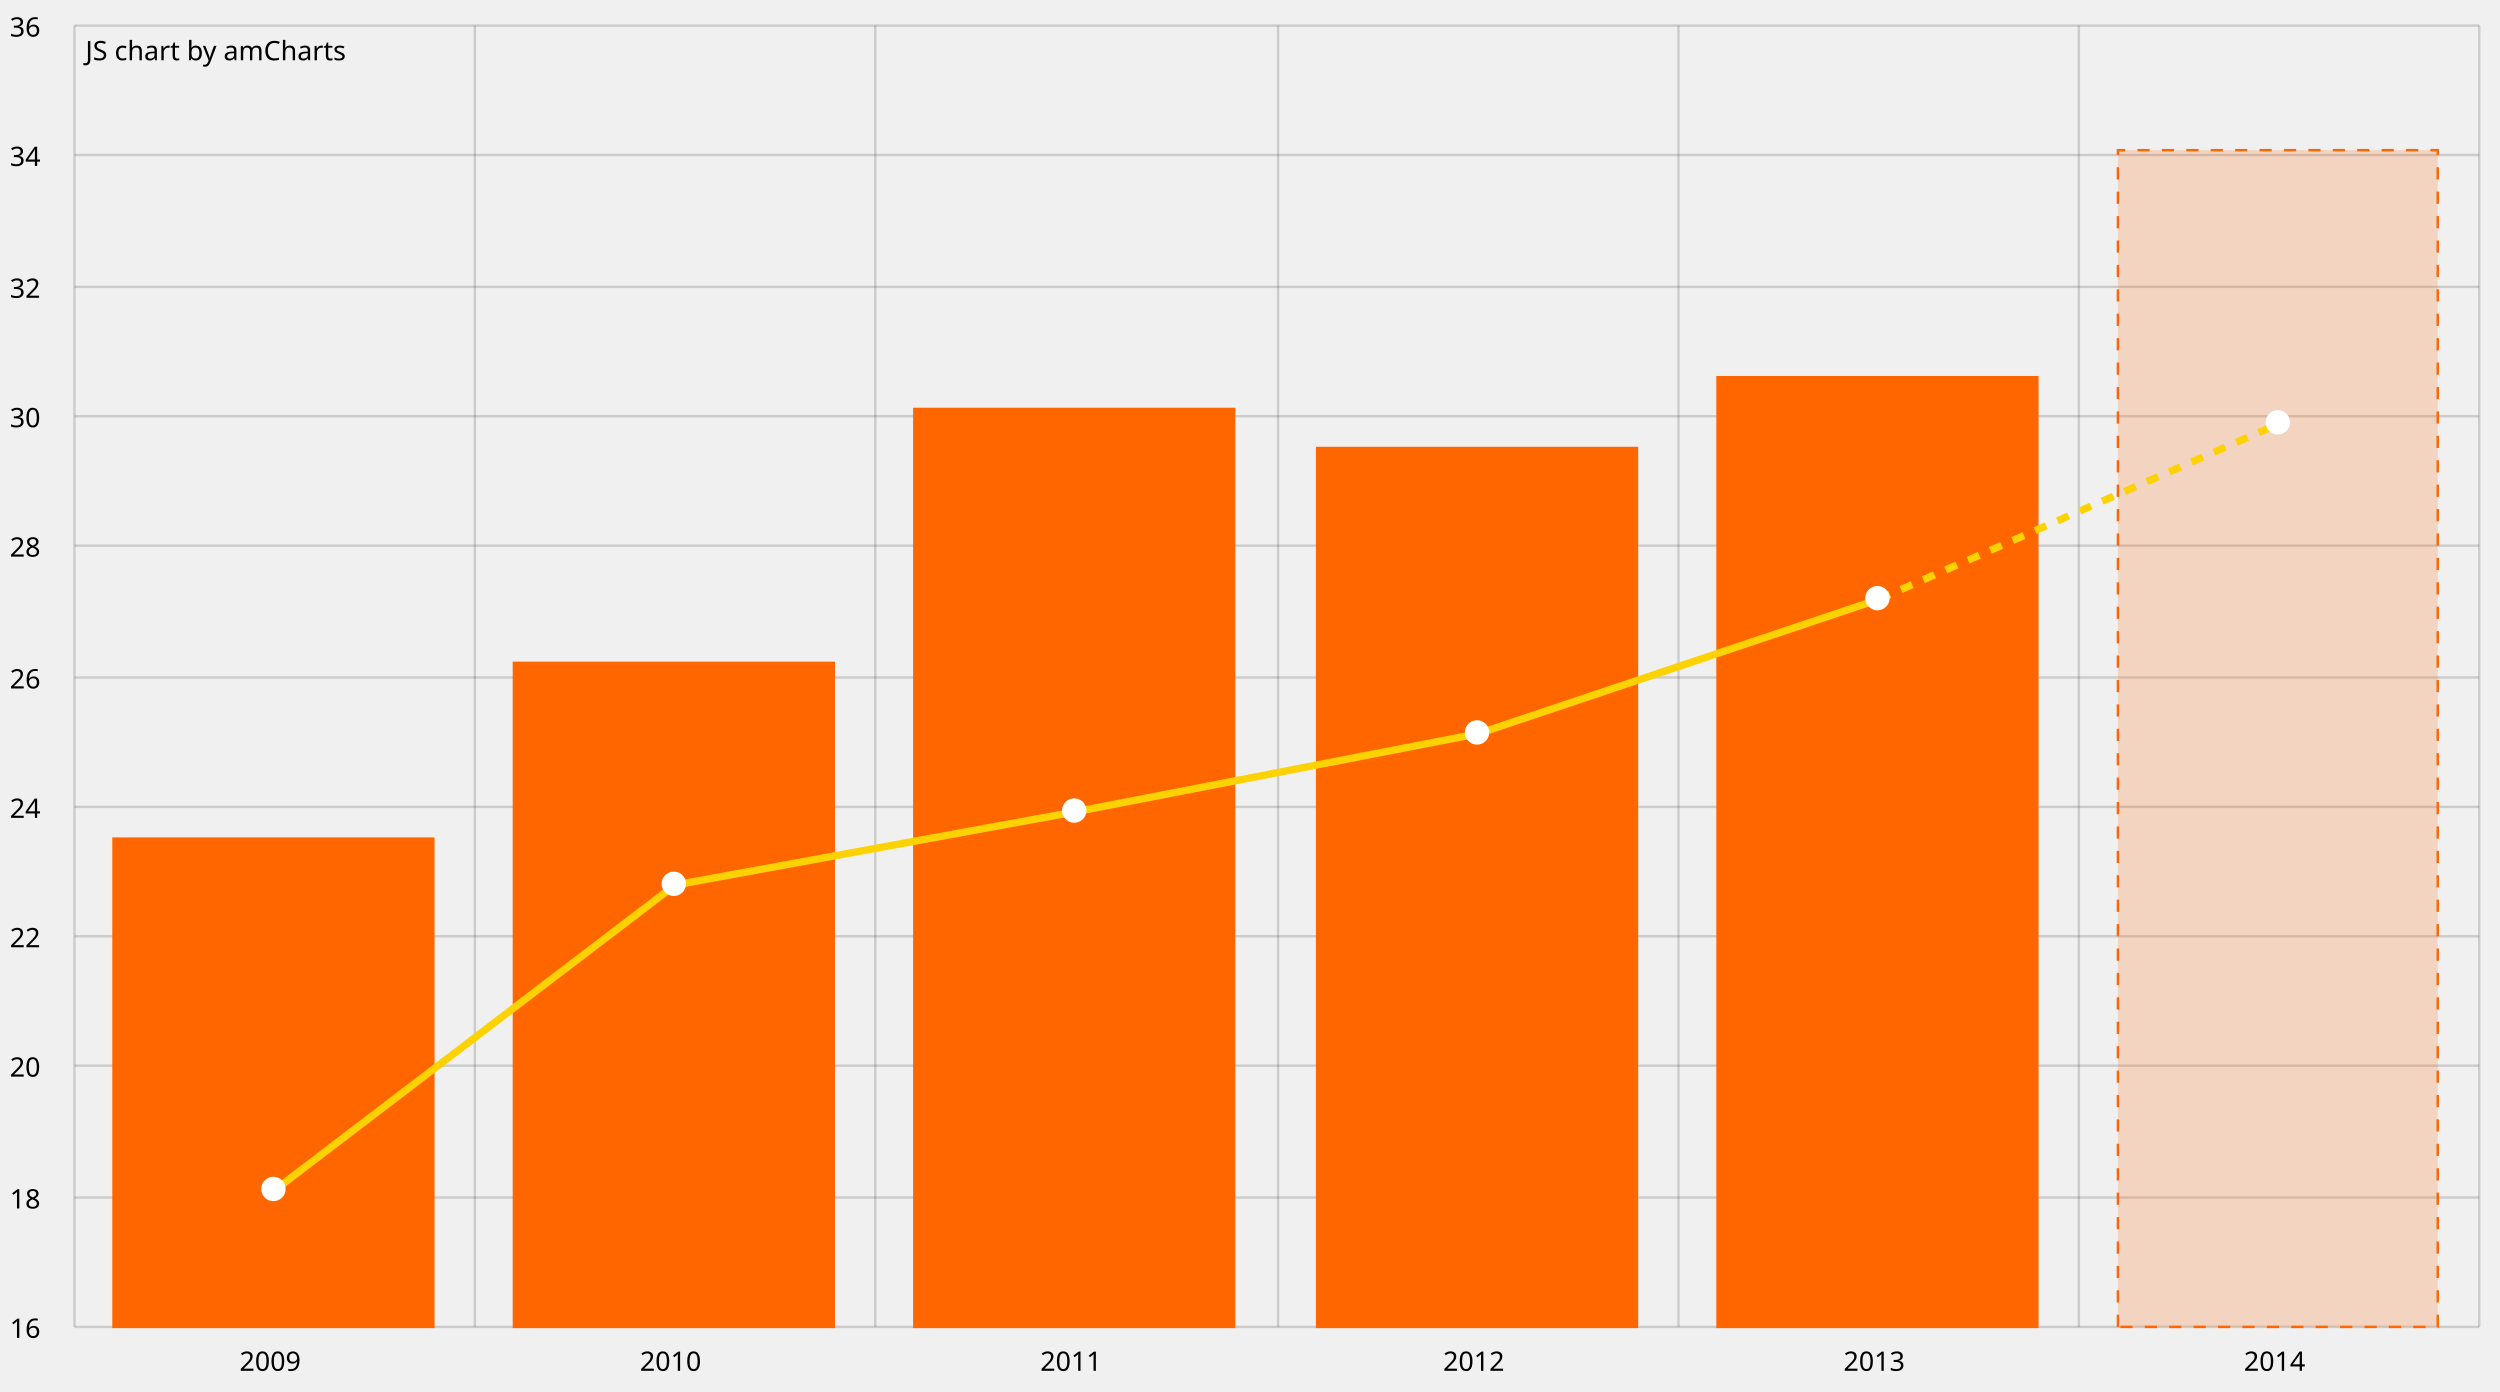
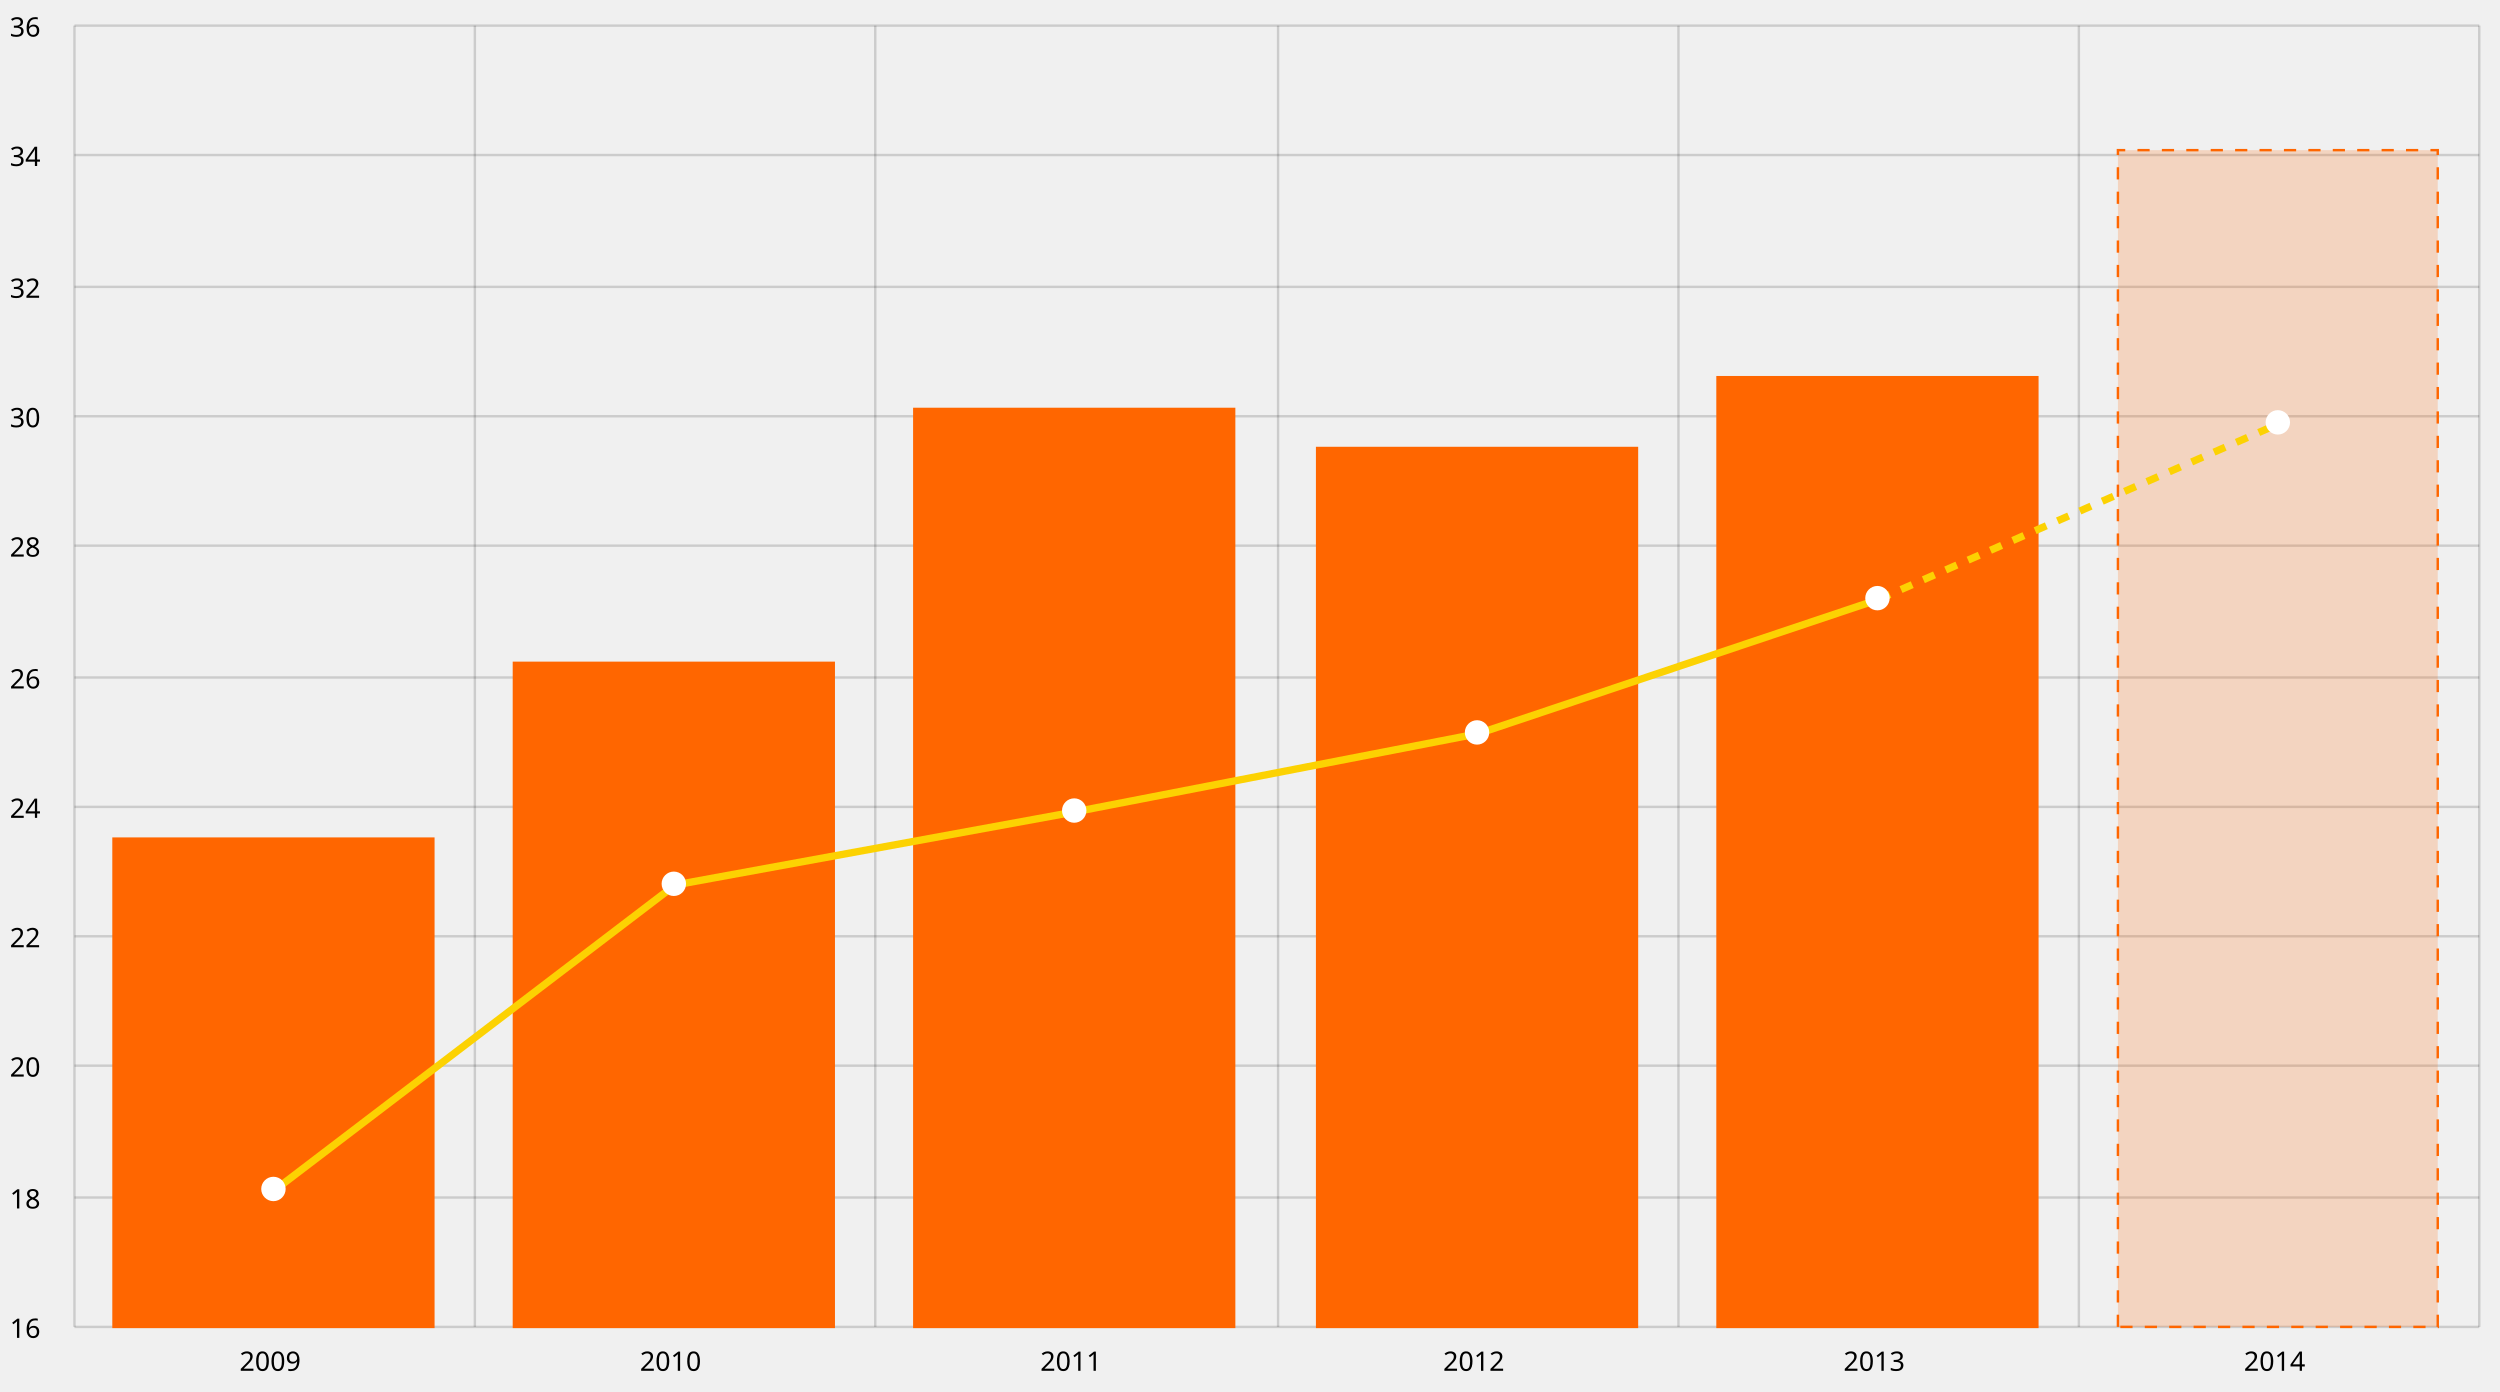
<svg xmlns="http://www.w3.org/2000/svg" version="1.1" width="1024" height="570" style="background-color: #FFFFFF" xml:space="preserve">
  <defs />
  <g style="stroke: none; stroke-width: 1; stroke-dasharray: ; stroke-linecap: butt; stroke-linejoin: miter; stroke-miterlimit: 10; fill: none; fill-rule: nonzero; opacity: 1" transform="translate(0 0)">
    <path d="M 0.5 0.5 L 1023.5 0.5 L 1023.5 569.5 L 0.5 569.5 Z" style="stroke:#000000;stroke-opacity:0; stroke-width: 1; stroke-dasharray: ; stroke-linecap: butt; stroke-linejoin: miter; stroke-miterlimit: 10;fill:#FFFFFF;fill-opacity:0; fill-rule: nonzero; opacity: 1" transform="" stroke-linecap="round" />
    <path d="M 0.5 0.5 L 985.5 0.5 L 985.5 533.5 L 0.5 533.5 L 0.5 0.5 Z" style="stroke:#000000;stroke-opacity:0; stroke-width: 1; stroke-dasharray: ; stroke-linecap: butt; stroke-linejoin: miter; stroke-miterlimit: 10;fill:#FFFFFF;fill-opacity:0; fill-rule: nonzero; opacity: 1" transform=" matrix(1 0 0 1 30 10) " stroke-linecap="round" />
    <path d="M 0.5 533.5 L 0.5 533.5 L 0.5 0.5" style="stroke:#000000;stroke-opacity:0.15; stroke-width: 1; stroke-dasharray: ; stroke-linecap: butt; stroke-linejoin: miter; stroke-miterlimit: 10; fill: none; fill-rule: nonzero; opacity: 1" transform=" matrix(1 0 0 1 30 10) " stroke-linecap="round" />
    <path d="M 164.5 533.5 L 164.5 533.5 L 164.5 0.5" style="stroke:#000000;stroke-opacity:0.15; stroke-width: 1; stroke-dasharray: ; stroke-linecap: butt; stroke-linejoin: miter; stroke-miterlimit: 10; fill: none; fill-rule: nonzero; opacity: 1" transform=" matrix(1 0 0 1 30 10) " stroke-linecap="round" />
    <path d="M 328.5 533.5 L 328.5 533.5 L 328.5 0.5" style="stroke:#000000;stroke-opacity:0.15; stroke-width: 1; stroke-dasharray: ; stroke-linecap: butt; stroke-linejoin: miter; stroke-miterlimit: 10; fill: none; fill-rule: nonzero; opacity: 1" transform=" matrix(1 0 0 1 30 10) " stroke-linecap="round" />
    <path d="M 493.5 533.5 L 493.5 533.5 L 493.5 0.5" style="stroke:#000000;stroke-opacity:0.15; stroke-width: 1; stroke-dasharray: ; stroke-linecap: butt; stroke-linejoin: miter; stroke-miterlimit: 10; fill: none; fill-rule: nonzero; opacity: 1" transform=" matrix(1 0 0 1 30 10) " stroke-linecap="round" />
    <path d="M 657.5 533.5 L 657.5 533.5 L 657.5 0.5" style="stroke:#000000;stroke-opacity:0.15; stroke-width: 1; stroke-dasharray: ; stroke-linecap: butt; stroke-linejoin: miter; stroke-miterlimit: 10; fill: none; fill-rule: nonzero; opacity: 1" transform=" matrix(1 0 0 1 30 10) " stroke-linecap="round" />
    <path d="M 821.5 533.5 L 821.5 533.5 L 821.5 0.5" style="stroke:#000000;stroke-opacity:0.15; stroke-width: 1; stroke-dasharray: ; stroke-linecap: butt; stroke-linejoin: miter; stroke-miterlimit: 10; fill: none; fill-rule: nonzero; opacity: 1" transform=" matrix(1 0 0 1 30 10) " stroke-linecap="round" />
    <path d="M 985.5 533.5 L 985.5 533.5 L 985.5 0.5" style="stroke:#000000;stroke-opacity:0.15; stroke-width: 1; stroke-dasharray: ; stroke-linecap: butt; stroke-linejoin: miter; stroke-miterlimit: 10; fill: none; fill-rule: nonzero; opacity: 1" transform=" matrix(1 0 0 1 30 10) " stroke-linecap="round" />
    <path d="M 0.5 533.5 L 0.5 533.5 L 985.5 533.5" style="stroke:#000000;stroke-opacity:0.15; stroke-width: 1; stroke-dasharray: ; stroke-linecap: butt; stroke-linejoin: miter; stroke-miterlimit: 10; fill: none; fill-rule: nonzero; opacity: 1" transform=" matrix(1 0 0 1 30 10) " stroke-linecap="round" />
    <path d="M 0.5 480.5 L 0.5 480.5 L 985.5 480.5" style="stroke:#000000;stroke-opacity:0.15; stroke-width: 1; stroke-dasharray: ; stroke-linecap: butt; stroke-linejoin: miter; stroke-miterlimit: 10; fill: none; fill-rule: nonzero; opacity: 1" transform=" matrix(1 0 0 1 30 10) " stroke-linecap="round" />
    <path d="M 0.5 426.5 L 0.5 426.5 L 985.5 426.5" style="stroke:#000000;stroke-opacity:0.15; stroke-width: 1; stroke-dasharray: ; stroke-linecap: butt; stroke-linejoin: miter; stroke-miterlimit: 10; fill: none; fill-rule: nonzero; opacity: 1" transform=" matrix(1 0 0 1 30 10) " stroke-linecap="round" />
    <path d="M 0.5 373.5 L 0.5 373.5 L 985.5 373.5" style="stroke:#000000;stroke-opacity:0.15; stroke-width: 1; stroke-dasharray: ; stroke-linecap: butt; stroke-linejoin: miter; stroke-miterlimit: 10; fill: none; fill-rule: nonzero; opacity: 1" transform=" matrix(1 0 0 1 30 10) " stroke-linecap="round" />
    <path d="M 0.5 320.5 L 0.5 320.5 L 985.5 320.5" style="stroke:#000000;stroke-opacity:0.15; stroke-width: 1; stroke-dasharray: ; stroke-linecap: butt; stroke-linejoin: miter; stroke-miterlimit: 10; fill: none; fill-rule: nonzero; opacity: 1" transform=" matrix(1 0 0 1 30 10) " stroke-linecap="round" />
    <path d="M 0.5 267.5 L 0.5 267.5 L 985.5 267.5" style="stroke:#000000;stroke-opacity:0.15; stroke-width: 1; stroke-dasharray: ; stroke-linecap: butt; stroke-linejoin: miter; stroke-miterlimit: 10; fill: none; fill-rule: nonzero; opacity: 1" transform=" matrix(1 0 0 1 30 10) " stroke-linecap="round" />
    <path d="M 0.5 213.5 L 0.5 213.5 L 985.5 213.5" style="stroke:#000000;stroke-opacity:0.15; stroke-width: 1; stroke-dasharray: ; stroke-linecap: butt; stroke-linejoin: miter; stroke-miterlimit: 10; fill: none; fill-rule: nonzero; opacity: 1" transform=" matrix(1 0 0 1 30 10) " stroke-linecap="round" />
    <path d="M 0.5 160.5 L 0.5 160.5 L 985.5 160.5" style="stroke:#000000;stroke-opacity:0.15; stroke-width: 1; stroke-dasharray: ; stroke-linecap: butt; stroke-linejoin: miter; stroke-miterlimit: 10; fill: none; fill-rule: nonzero; opacity: 1" transform=" matrix(1 0 0 1 30 10) " stroke-linecap="round" />
    <path d="M 0.5 107.5 L 0.5 107.5 L 985.5 107.5" style="stroke:#000000;stroke-opacity:0.15; stroke-width: 1; stroke-dasharray: ; stroke-linecap: butt; stroke-linejoin: miter; stroke-miterlimit: 10; fill: none; fill-rule: nonzero; opacity: 1" transform=" matrix(1 0 0 1 30 10) " stroke-linecap="round" />
    <path d="M 0.5 53.5 L 0.5 53.5 L 985.5 53.5" style="stroke:#000000;stroke-opacity:0.15; stroke-width: 1; stroke-dasharray: ; stroke-linecap: butt; stroke-linejoin: miter; stroke-miterlimit: 10; fill: none; fill-rule: nonzero; opacity: 1" transform=" matrix(1 0 0 1 30 10) " stroke-linecap="round" />
    <path d="M 0.5 0.5 L 0.5 0.5 L 985.5 0.5" style="stroke:#000000;stroke-opacity:0.15; stroke-width: 1; stroke-dasharray: ; stroke-linecap: butt; stroke-linejoin: miter; stroke-miterlimit: 10; fill: none; fill-rule: nonzero; opacity: 1" transform=" matrix(1 0 0 1 30 10) " stroke-linecap="round" />
    <path d="M 0.5 0.5 L 0.5 -199.5 L 131.5 -199.5 L 131.5 0.5 L 0.5 0.5 Z" style="stroke:#FF6600;stroke-opacity:1; stroke-width: 1; stroke-dasharray: ; stroke-linecap: butt; stroke-linejoin: miter; stroke-miterlimit: 10;fill:#FF6600;fill-opacity:1; fill-rule: nonzero; opacity: 1" transform=" matrix(1 0 0 1 46 543) " stroke-linecap="round" />
    <path d="M 0.5 0.5 L 0.5 -271.5 L 131.5 -271.5 L 131.5 0.5 L 0.5 0.5 Z" style="stroke:#FF6600;stroke-opacity:1; stroke-width: 1; stroke-dasharray: ; stroke-linecap: butt; stroke-linejoin: miter; stroke-miterlimit: 10;fill:#FF6600;fill-opacity:1; fill-rule: nonzero; opacity: 1" transform=" matrix(1 0 0 1 210 543) " stroke-linecap="round" />
    <path d="M 0.5 0.5 L 0.5 -375.5 L 131.5 -375.5 L 131.5 0.5 L 0.5 0.5 Z" style="stroke:#FF6600;stroke-opacity:1; stroke-width: 1; stroke-dasharray: ; stroke-linecap: butt; stroke-linejoin: miter; stroke-miterlimit: 10;fill:#FF6600;fill-opacity:1; fill-rule: nonzero; opacity: 1" transform=" matrix(1 0 0 1 374 543) " stroke-linecap="round" />
    <path d="M 0.5 0.5 L 0.5 -359.5 L 131.5 -359.5 L 131.5 0.5 L 0.5 0.5 Z" style="stroke:#FF6600;stroke-opacity:1; stroke-width: 1; stroke-dasharray: ; stroke-linecap: butt; stroke-linejoin: miter; stroke-miterlimit: 10;fill:#FF6600;fill-opacity:1; fill-rule: nonzero; opacity: 1" transform=" matrix(1 0 0 1 539 543) " stroke-linecap="round" />
    <path d="M 0.5 0.5 L 0.5 -388.5 L 131.5 -388.5 L 131.5 0.5 L 0.5 0.5 Z" style="stroke:#FF6600;stroke-opacity:1; stroke-width: 1; stroke-dasharray: ; stroke-linecap: butt; stroke-linejoin: miter; stroke-miterlimit: 10;fill:#FF6600;fill-opacity:1; fill-rule: nonzero; opacity: 1" transform=" matrix(1 0 0 1 703 543) " stroke-linecap="round" />
    <path d="M 0.5 0.5 L 0.5 -481.5 L 131.5 -481.5 L 131.5 0.5 L 0.5 0.5 Z" style="stroke:#FF6600;stroke-opacity:1; stroke-width: 1; stroke-dasharray: 5 5; stroke-linecap: butt; stroke-linejoin: miter; stroke-miterlimit: 10;fill:#FF6600;fill-opacity:0.2; fill-rule: nonzero; opacity: 1" transform=" matrix(1 0 0 1 867 543) " stroke-linecap="round" />
    <path d="M 82.5 477.5 L 246.5 352.5 L 410.5 322.5 L 575.5 290.5 L 739.5 235.5 M 0 0 L 0 0" style="stroke:#FCD202;stroke-opacity:1; stroke-width: 3; stroke-dasharray: ; stroke-linecap: butt; stroke-linejoin: miter; stroke-miterlimit: 10; fill: none; fill-rule: nonzero; opacity: 1" transform=" matrix(1 0 0 1 30 10) " stroke-linecap="round" />
    <rect x="0" y="0" rx="0" ry="0" width="987" height="535" style="stroke: none; stroke-width: 0; stroke-dasharray: ; stroke-linecap: butt; stroke-linejoin: miter; stroke-miterlimit: 10; fill: transparent; fill-rule: nonzero; opacity: 1" transform="" />
    <path d="M 739.5 235.5 L 903.5 163.5 M 0 0 L 0 0" style="stroke:#FCD202;stroke-opacity:1; stroke-width: 3; stroke-dasharray: 5 5; stroke-linecap: butt; stroke-linejoin: miter; stroke-miterlimit: 10; fill: none; fill-rule: nonzero; opacity: 1" transform=" matrix(1 0 0 1 30 10) " stroke-linecap="round" />
    <rect x="0" y="0" rx="0" ry="0" width="987" height="535" style="stroke: none; stroke-width: 0; stroke-dasharray: ; stroke-linecap: butt; stroke-linejoin: miter; stroke-miterlimit: 10; fill: transparent; fill-rule: nonzero; opacity: 1" transform="" />
    <path d="M 0.5 0.5 L 985.5 0.5" style="stroke:#000000;stroke-opacity:0; stroke-width: 1; stroke-dasharray: ; stroke-linecap: butt; stroke-linejoin: miter; stroke-miterlimit: 10; fill: none; fill-rule: nonzero; opacity: 1" transform=" matrix(1 0 0 1 30 543) " stroke-linecap="round" />
    <path d="M 0.5 0.5 L 0.5 533.5" style="stroke:#000000;stroke-opacity:0; stroke-width: 1; stroke-dasharray: ; stroke-linecap: butt; stroke-linejoin: miter; stroke-miterlimit: 10; fill: none; fill-rule: nonzero; opacity: 1" transform=" matrix(1 0 0 1 30 10) " stroke-linecap="round" />
    <circle cx="0" cy="0" r="3.5" style="stroke:#FFFFFF;stroke-opacity:1; stroke-width: 3; stroke-dasharray: ; stroke-linecap: butt; stroke-linejoin: miter; stroke-miterlimit: 10;fill:#FFFFFF;fill-opacity:1; fill-rule: nonzero; opacity: 1" transform="  matrix(1 0 0 1 112 487) " />
    <circle cx="0" cy="0" r="3.5" style="stroke:#FFFFFF;stroke-opacity:1; stroke-width: 3; stroke-dasharray: ; stroke-linecap: butt; stroke-linejoin: miter; stroke-miterlimit: 10;fill:#FFFFFF;fill-opacity:1; fill-rule: nonzero; opacity: 1" transform="  matrix(1 0 0 1 276 362) " />
    <circle cx="0" cy="0" r="3.5" style="stroke:#FFFFFF;stroke-opacity:1; stroke-width: 3; stroke-dasharray: ; stroke-linecap: butt; stroke-linejoin: miter; stroke-miterlimit: 10;fill:#FFFFFF;fill-opacity:1; fill-rule: nonzero; opacity: 1" transform="  matrix(1 0 0 1 440 332) " />
    <circle cx="0" cy="0" r="3.5" style="stroke:#FFFFFF;stroke-opacity:1; stroke-width: 3; stroke-dasharray: ; stroke-linecap: butt; stroke-linejoin: miter; stroke-miterlimit: 10;fill:#FFFFFF;fill-opacity:1; fill-rule: nonzero; opacity: 1" transform="  matrix(1 0 0 1 605 300) " />
    <circle cx="0" cy="0" r="3.5" style="stroke:#FFFFFF;stroke-opacity:1; stroke-width: 3; stroke-dasharray: ; stroke-linecap: butt; stroke-linejoin: miter; stroke-miterlimit: 10;fill:#FFFFFF;fill-opacity:1; fill-rule: nonzero; opacity: 1" transform="  matrix(1 0 0 1 769 245) " />
    <circle cx="0" cy="0" r="3.5" style="stroke:#FFFFFF;stroke-opacity:1; stroke-width: 3; stroke-dasharray: ; stroke-linecap: butt; stroke-linejoin: miter; stroke-miterlimit: 10;fill:#FFFFFF;fill-opacity:1; fill-rule: nonzero; opacity: 1" transform="  matrix(1 0 0 1 933 173) " />
    <g transform=" matrix(1 0 0 1 112.0833 555.5) ">
      <text font-family="Verdana" font-size="11" font-weight="normal" style="stroke: none; stroke-width: 1; stroke-dasharray: ; stroke-linecap: butt; stroke-linejoin: miter; stroke-miterlimit: 10;fill:#000000;fill-opacity:1; fill-rule: nonzero; opacity: 1">
        <tspan x="-14" y="5.991" fill="rgba(0,0,0,1)">2009</tspan>
      </text>
    </g>
    <g transform=" matrix(1 0 0 1 276.0833 555.5) ">
      <text font-family="Verdana" font-size="11" font-weight="normal" style="stroke: none; stroke-width: 1; stroke-dasharray: ; stroke-linecap: butt; stroke-linejoin: miter; stroke-miterlimit: 10;fill:#000000;fill-opacity:1; fill-rule: nonzero; opacity: 1">
        <tspan x="-14" y="5.991" fill="rgba(0,0,0,1)">2010</tspan>
      </text>
    </g>
    <g transform=" matrix(1 0 0 1 440.0833 555.5) ">
      <text font-family="Verdana" font-size="11" font-weight="normal" style="stroke: none; stroke-width: 1; stroke-dasharray: ; stroke-linecap: butt; stroke-linejoin: miter; stroke-miterlimit: 10;fill:#000000;fill-opacity:1; fill-rule: nonzero; opacity: 1">
        <tspan x="-14" y="5.991" fill="rgba(0,0,0,1)">2011</tspan>
      </text>
    </g>
    <g transform=" matrix(1 0 0 1 605.0833 555.5) ">
      <text font-family="Verdana" font-size="11" font-weight="normal" style="stroke: none; stroke-width: 1; stroke-dasharray: ; stroke-linecap: butt; stroke-linejoin: miter; stroke-miterlimit: 10;fill:#000000;fill-opacity:1; fill-rule: nonzero; opacity: 1">
        <tspan x="-14" y="5.991" fill="rgba(0,0,0,1)">2012</tspan>
      </text>
    </g>
    <g transform=" matrix(1 0 0 1 769.0833 555.5) ">
      <text font-family="Verdana" font-size="11" font-weight="normal" style="stroke: none; stroke-width: 1; stroke-dasharray: ; stroke-linecap: butt; stroke-linejoin: miter; stroke-miterlimit: 10;fill:#000000;fill-opacity:1; fill-rule: nonzero; opacity: 1">
        <tspan x="-14" y="5.991" fill="rgba(0,0,0,1)">2013</tspan>
      </text>
    </g>
    <g transform=" matrix(1 0 0 1 933.0833 555.5) ">
      <text font-family="Verdana" font-size="11" font-weight="normal" style="stroke: none; stroke-width: 1; stroke-dasharray: ; stroke-linecap: butt; stroke-linejoin: miter; stroke-miterlimit: 10;fill:#000000;fill-opacity:1; fill-rule: nonzero; opacity: 1">
        <tspan x="-14" y="5.991" fill="rgba(0,0,0,1)">2014</tspan>
      </text>
    </g>
    <g transform=" matrix(1 0 0 1 18 542) ">
      <text font-family="Verdana" font-size="11" font-weight="normal" style="stroke: none; stroke-width: 1; stroke-dasharray: ; stroke-linecap: butt; stroke-linejoin: miter; stroke-miterlimit: 10;fill:#000000;fill-opacity:1; fill-rule: nonzero; opacity: 1">
        <tspan x="-14" y="5.991" fill="rgba(0,0,0,1)">16</tspan>
      </text>
    </g>
    <g transform=" matrix(1 0 0 1 18 489) ">
      <text font-family="Verdana" font-size="11" font-weight="normal" style="stroke: none; stroke-width: 1; stroke-dasharray: ; stroke-linecap: butt; stroke-linejoin: miter; stroke-miterlimit: 10;fill:#000000;fill-opacity:1; fill-rule: nonzero; opacity: 1">
        <tspan x="-14" y="5.991" fill="rgba(0,0,0,1)">18</tspan>
      </text>
    </g>
    <g transform=" matrix(1 0 0 1 18 435) ">
      <text font-family="Verdana" font-size="11" font-weight="normal" style="stroke: none; stroke-width: 1; stroke-dasharray: ; stroke-linecap: butt; stroke-linejoin: miter; stroke-miterlimit: 10;fill:#000000;fill-opacity:1; fill-rule: nonzero; opacity: 1">
        <tspan x="-14" y="5.991" fill="rgba(0,0,0,1)">20</tspan>
      </text>
    </g>
    <g transform=" matrix(1 0 0 1 18 382) ">
      <text font-family="Verdana" font-size="11" font-weight="normal" style="stroke: none; stroke-width: 1; stroke-dasharray: ; stroke-linecap: butt; stroke-linejoin: miter; stroke-miterlimit: 10;fill:#000000;fill-opacity:1; fill-rule: nonzero; opacity: 1">
        <tspan x="-14" y="5.991" fill="rgba(0,0,0,1)">22</tspan>
      </text>
    </g>
    <g transform=" matrix(1 0 0 1 18 329) ">
      <text font-family="Verdana" font-size="11" font-weight="normal" style="stroke: none; stroke-width: 1; stroke-dasharray: ; stroke-linecap: butt; stroke-linejoin: miter; stroke-miterlimit: 10;fill:#000000;fill-opacity:1; fill-rule: nonzero; opacity: 1">
        <tspan x="-14" y="5.991" fill="rgba(0,0,0,1)">24</tspan>
      </text>
    </g>
    <g transform=" matrix(1 0 0 1 18 276) ">
      <text font-family="Verdana" font-size="11" font-weight="normal" style="stroke: none; stroke-width: 1; stroke-dasharray: ; stroke-linecap: butt; stroke-linejoin: miter; stroke-miterlimit: 10;fill:#000000;fill-opacity:1; fill-rule: nonzero; opacity: 1">
        <tspan x="-14" y="5.991" fill="rgba(0,0,0,1)">26</tspan>
      </text>
    </g>
    <g transform=" matrix(1 0 0 1 18 222) ">
      <text font-family="Verdana" font-size="11" font-weight="normal" style="stroke: none; stroke-width: 1; stroke-dasharray: ; stroke-linecap: butt; stroke-linejoin: miter; stroke-miterlimit: 10;fill:#000000;fill-opacity:1; fill-rule: nonzero; opacity: 1">
        <tspan x="-14" y="5.991" fill="rgba(0,0,0,1)">28</tspan>
      </text>
    </g>
    <g transform=" matrix(1 0 0 1 18 169) ">
      <text font-family="Verdana" font-size="11" font-weight="normal" style="stroke: none; stroke-width: 1; stroke-dasharray: ; stroke-linecap: butt; stroke-linejoin: miter; stroke-miterlimit: 10;fill:#000000;fill-opacity:1; fill-rule: nonzero; opacity: 1">
        <tspan x="-14" y="5.991" fill="rgba(0,0,0,1)">30</tspan>
      </text>
    </g>
    <g transform=" matrix(1 0 0 1 18 116) ">
      <text font-family="Verdana" font-size="11" font-weight="normal" style="stroke: none; stroke-width: 1; stroke-dasharray: ; stroke-linecap: butt; stroke-linejoin: miter; stroke-miterlimit: 10;fill:#000000;fill-opacity:1; fill-rule: nonzero; opacity: 1">
        <tspan x="-14" y="5.991" fill="rgba(0,0,0,1)">32</tspan>
      </text>
    </g>
    <g transform=" matrix(1 0 0 1 18 62) ">
      <text font-family="Verdana" font-size="11" font-weight="normal" style="stroke: none; stroke-width: 1; stroke-dasharray: ; stroke-linecap: butt; stroke-linejoin: miter; stroke-miterlimit: 10;fill:#000000;fill-opacity:1; fill-rule: nonzero; opacity: 1">
        <tspan x="-14" y="5.991" fill="rgba(0,0,0,1)">34</tspan>
      </text>
    </g>
    <g transform=" matrix(1 0 0 1 18 9) ">
      <text font-family="Verdana" font-size="11" font-weight="normal" style="stroke: none; stroke-width: 1; stroke-dasharray: ; stroke-linecap: butt; stroke-linejoin: miter; stroke-miterlimit: 10;fill:#000000;fill-opacity:1; fill-rule: nonzero; opacity: 1">
        <tspan x="-14" y="5.991" fill="rgba(0,0,0,1)">36</tspan>
      </text>
    </g>
  </g>
-   <g transform="translate(96.5 22.21)">
-     <text font-family="Verdana" font-size="11" font-weight="normal" style="stroke: none; stroke-width: 1; stroke-dasharray: ; stroke-linecap: butt; stroke-linejoin: miter; stroke-miterlimit: 10;fill:#000000;fill-opacity:1; fill-rule: nonzero; opacity: 1">
-       <tspan x="-61.5" y="2.471" fill="rgb(0, 0, 0)">JS chart by amCharts</tspan>
-     </text>
-   </g>
</svg>
